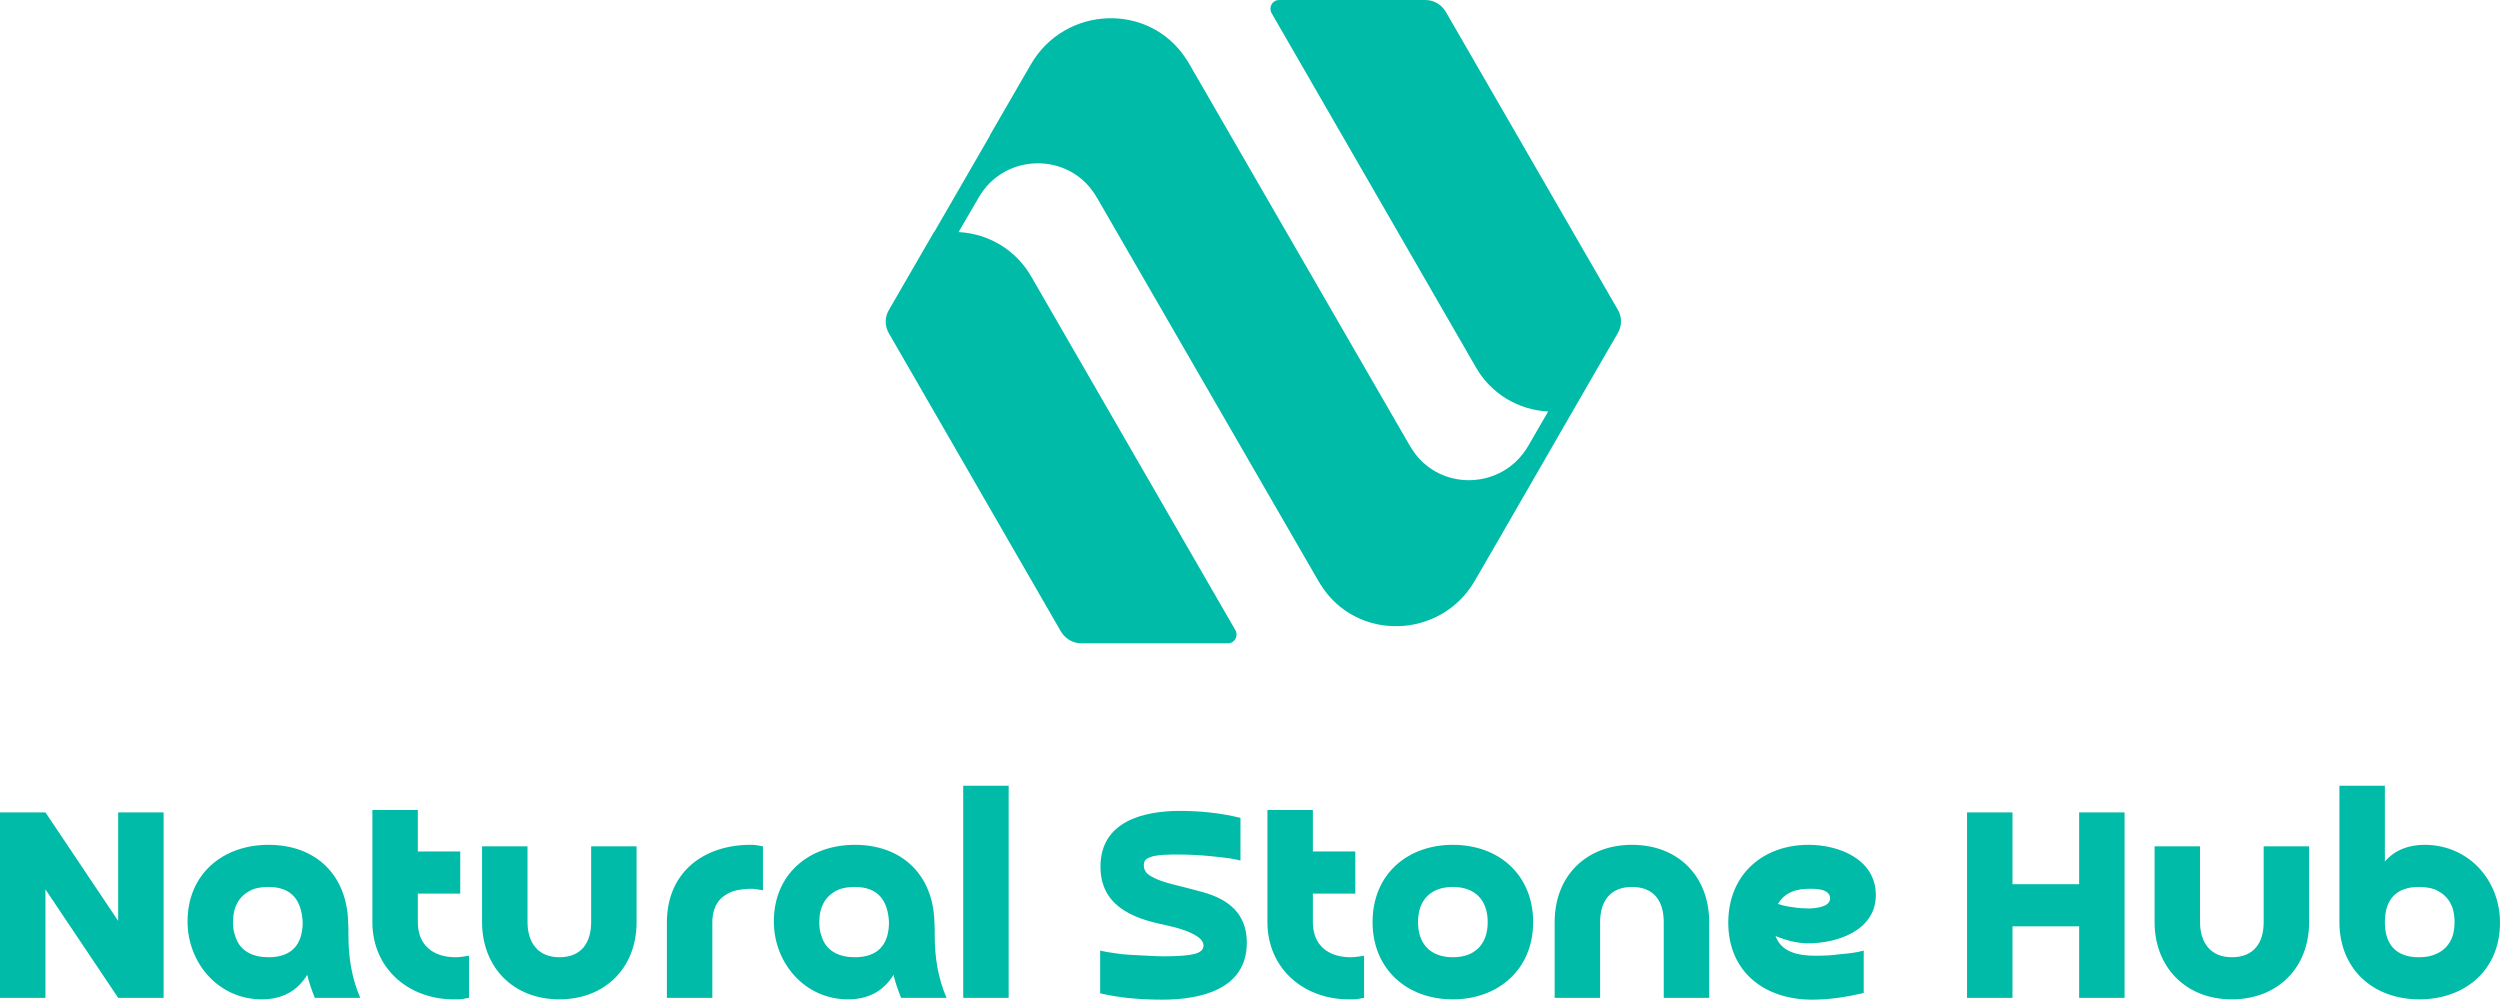
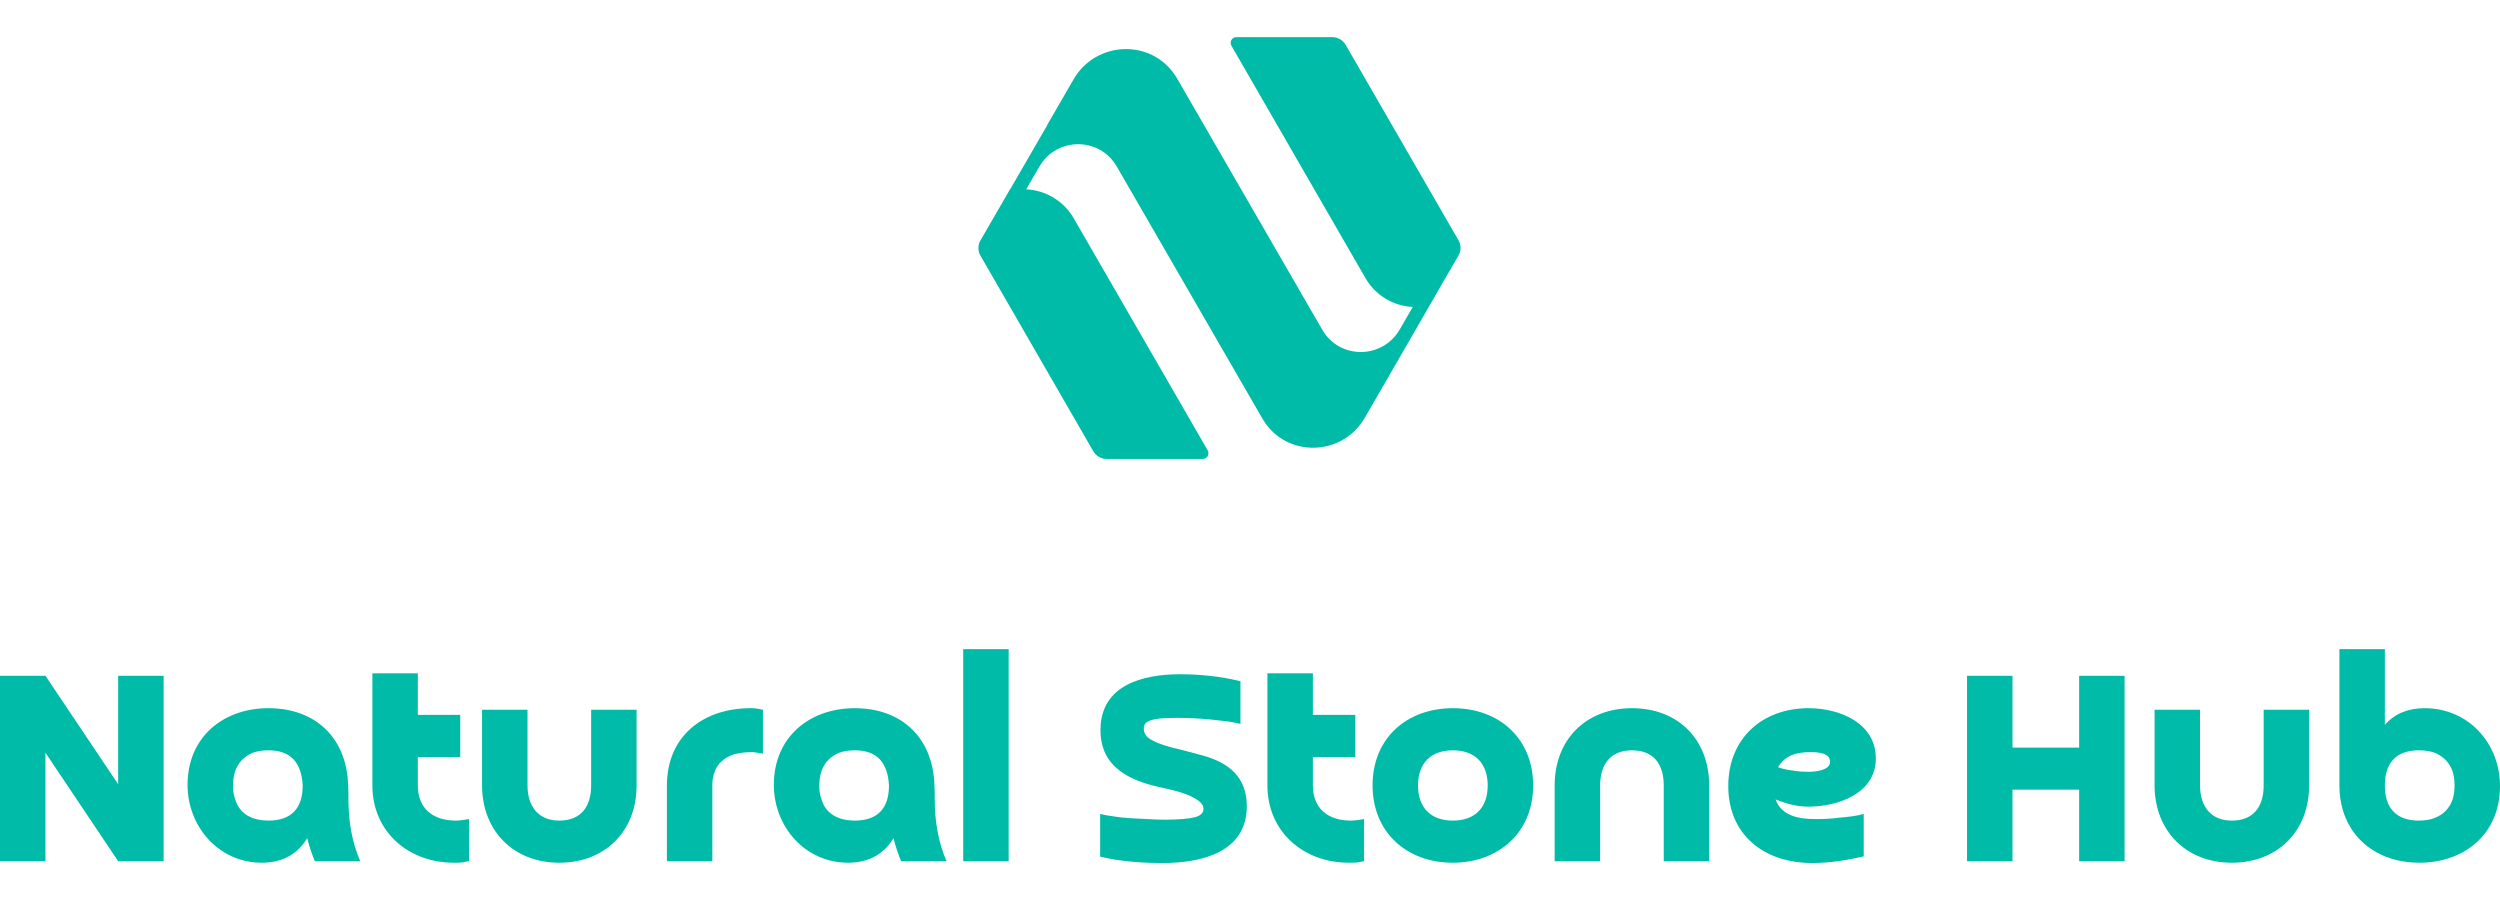
- <svg xmlns="http://www.w3.org/2000/svg" width="396" height="158.35" viewBox="0 0 350 139.948">
+ <svg xmlns="http://www.w3.org/2000/svg" width="396" height="143.35" viewBox="0 20 350 124.948">
  <defs id="SvgjsDefs1525" />
-   <g id="SvgjsG1526" featurekey="rDwwlG-0" transform="matrix(0.3629802,0,0,0.3629802,121.0236,-9.255994)" fill="#00bba7">
+   <g id="SvgjsG1526" featurekey="rDwwlG-0" transform="matrix(0.2380163,0,0,0.2380163,135.0236,18.25599)" fill="#00bba7">
    <g>
      <path d="M64.3,132.1l78.8,136.5c1.2,2.2-0.3,5-2.9,5H83.6c-3.2,0-6.1-1.7-7.8-4.5L9.4,154c-1.6-2.7-1.6-6.2,0-8.9L26.8,115h0.1   l21.5-37.2h-0.1l15.9-27.5c13.1-22.6,45.5-24,59.8-2.2c0.3,0.5,0.6,0.9,0.9,1.4l85.5,148c0.1,0.1,0.2,0.2,0.2,0.3   c10.2,17.4,35.3,17.1,45.4-0.3l7.7-13.3c-11.6-0.6-22.1-6.9-27.9-17.1L157,30.5c-1.2-2.2,0.3-5,2.9-5h56.5c3.2,0,6.1,1.7,7.8,4.5   l66.4,115c1.6,2.7,1.6,6.2,0,8.9l-7.7,13.3L243.8,235l-8.4,14.5c-13.1,22.6-45.7,23.6-59.5,1.4c-0.2-0.4-0.6-0.9-0.8-1.3l-85.5-148   c-0.1-0.1-0.2-0.2-0.2-0.3c-10.2-17.3-35.3-17-45.3,0.3L36.3,115C48,115.6,58.5,122,64.3,132.1z" />
    </g>
  </g>
  <g id="SvgjsG1527" featurekey="4AZ1rv-0" transform="matrix(2.120955,0,0,2.120955,-2.41789,97.27427)" fill="#00bba7">
    <path d="M8.94 7.76 l3 0 l0 12.24 l-3 0 l-4.8 -7.16 l0 7.16 l-3 0 l0 -12.24 l3 0 l4.8 7.16 l0 -7.16 z M21.12 15 c-0.08 -1.46 -0.74 -2.32 -2.26 -2.32 c-0.42 0 -0.78 0.06 -1.08 0.18 c-0.92 0.42 -1.26 1.2 -1.26 2.16 c0 0.32 0.04 0.62 0.14 0.88 c0.3 1.04 1.2 1.42 2.2 1.42 c1.52 0 2.26 -0.82 2.26 -2.32 z M24.92 20 l-3 0 c-0.2 -0.5 -0.38 -1 -0.5 -1.52 c-0.68 1.12 -1.72 1.62 -3 1.62 c-2.86 0 -4.9 -2.4 -4.9 -5.14 c0 -3.16 2.36 -5.06 5.34 -5.06 c3.18 0 5.18 2.04 5.26 5.1 c0.02 0.26 0.02 0.56 0.02 0.92 c0 1.4 0.22 2.8 0.78 4.08 z M31.52 10.34 l0 2.78 l-2.8 0 l0 1.88 c0 1.54 1.02 2.32 2.5 2.32 c0.18 0 0.34 -0.02 0.48 -0.04 s0.26 -0.04 0.4 -0.06 l0 2.78 c-0.18 0.02 -0.32 0.06 -0.42 0.08 c-0.12 0.02 -0.32 0.02 -0.58 0.02 c-3.02 0 -5.38 -2.06 -5.38 -5.1 l0 -7.4 l3 0 l0 2.74 l2.8 0 z M40.16 10 l3 0 l0 5 c0 3.06 -2.12 5.1 -5.1 5.1 c-3.06 0 -5.1 -2.14 -5.1 -5.1 l0 -5 l3 0 l0 5 c0 1.34 0.68 2.32 2.1 2.32 c1.46 0 2.1 -0.96 2.1 -2.32 l0 -5 z M48.16 15 l0 5 l-3 0 l0 -4.98 c0 -3.32 2.44 -5.12 5.52 -5.12 c0.1 0 0.24 0 0.38 0.02 s0.3 0.06 0.44 0.08 l0 2.9 c-0.1 -0.02 -0.22 -0.04 -0.36 -0.06 s-0.26 -0.04 -0.36 -0.04 c-0.5 0 -0.9 0.06 -1.24 0.16 c-0.56 0.2 -1.06 0.58 -1.24 1.18 c-0.1 0.26 -0.14 0.56 -0.14 0.86 z M59.82 15 c-0.08 -1.46 -0.74 -2.32 -2.26 -2.32 c-0.42 0 -0.78 0.06 -1.08 0.18 c-0.92 0.42 -1.26 1.2 -1.26 2.16 c0 0.32 0.04 0.62 0.14 0.88 c0.3 1.04 1.2 1.42 2.2 1.42 c1.52 0 2.26 -0.82 2.26 -2.32 z M63.62 20 l-3 0 c-0.2 -0.5 -0.38 -1 -0.5 -1.52 c-0.68 1.12 -1.72 1.62 -3 1.62 c-2.86 0 -4.9 -2.4 -4.9 -5.14 c0 -3.16 2.36 -5.06 5.34 -5.06 c3.18 0 5.18 2.04 5.26 5.1 c0.02 0.26 0.02 0.56 0.02 0.92 c0 1.4 0.22 2.8 0.78 4.08 z M64.72 6 l3 0 l0 14 l-3 0 l0 -14 z M73.76 19.7 l0 -2.82 c0.24 0.06 0.54 0.12 0.88 0.16 c0.34 0.06 0.7 0.1 1.08 0.12 s0.76 0.04 1.16 0.06 s0.78 0.04 1.12 0.04 c0.94 0 1.6 -0.06 2 -0.16 c0.38 -0.1 0.58 -0.28 0.58 -0.56 c0 -0.24 -0.18 -0.42 -0.36 -0.56 c-0.66 -0.44 -1.44 -0.62 -2.22 -0.8 c-2.2 -0.44 -4.22 -1.32 -4.22 -3.84 c0 -2.98 2.82 -3.68 5.24 -3.68 c1.34 0 2.7 0.14 4 0.46 l0 2.82 c-0.2 -0.06 -0.46 -0.1 -0.78 -0.16 c-0.34 -0.04 -0.68 -0.08 -1.06 -0.12 c-0.78 -0.08 -1.52 -0.12 -2.3 -0.12 c-0.44 0 -1.36 0 -1.78 0.16 c-0.28 0.1 -0.46 0.22 -0.46 0.54 c0 0.16 0.04 0.3 0.12 0.42 c0.08 0.14 0.22 0.24 0.4 0.34 c0.54 0.3 1.24 0.48 1.84 0.62 c0.5 0.12 1 0.26 1.52 0.4 c1.76 0.48 2.92 1.46 2.92 3.34 c0 3.1 -3.08 3.76 -5.56 3.76 c-1.36 0 -2.78 -0.1 -4.12 -0.42 z M90.6 10.34 l0 2.78 l-2.8 0 l0 1.88 c0 1.54 1.02 2.32 2.5 2.32 c0.18 0 0.34 -0.02 0.48 -0.04 s0.26 -0.04 0.4 -0.06 l0 2.78 c-0.18 0.02 -0.32 0.06 -0.42 0.08 c-0.12 0.02 -0.32 0.02 -0.58 0.02 c-3.02 0 -5.38 -2.06 -5.38 -5.1 l0 -7.4 l3 0 l0 2.74 l2.8 0 z M97.04 17.32 c1.46 0 2.3 -0.86 2.3 -2.32 s-0.84 -2.32 -2.3 -2.32 s-2.3 0.86 -2.3 2.32 s0.84 2.32 2.3 2.32 z M97.04 20.1 c-3.08 0 -5.3 -2.04 -5.3 -5.1 c0 -3.16 2.3 -5.1 5.3 -5.1 c3.1 0 5.3 2.04 5.3 5.1 c0 3.14 -2.32 5.1 -5.3 5.1 z M113.96 15 l0 5 l-3 0 l0 -5 c0 -1.38 -0.64 -2.32 -2.1 -2.32 c-1.44 0 -2.1 0.96 -2.1 2.32 l0 5 l-3 0 l0 -5 c0 -3.08 2.12 -5.1 5.1 -5.1 c3.1 0 5.1 2.12 5.1 5.1 z M118.5 13.8 c0.3 0.1 0.64 0.18 1 0.22 c0.36 0.06 0.7 0.08 1.02 0.08 c0.4 0 1.42 -0.08 1.42 -0.66 c0 -0.62 -0.88 -0.64 -1.32 -0.64 c-0.88 0 -1.64 0.2 -2.12 1 z M124.16 16.88 l0 2.8 c-1.12 0.26 -2.24 0.44 -3.4 0.44 c-3.18 0 -5.54 -1.86 -5.54 -5.08 c0 -3.18 2.28 -5.14 5.3 -5.14 c2.06 0 4.44 0.98 4.44 3.32 c0 2.32 -2.52 3.18 -4.46 3.18 c-0.74 0 -1.48 -0.2 -2.16 -0.48 c0.4 1.12 1.6 1.3 2.64 1.3 c0.54 0 1.08 -0.02 1.62 -0.1 c0.5 -0.04 1.08 -0.1 1.56 -0.24 z M138.38 7.76 l3 0 l0 12.24 l-3 0 l0 -4.72 l-4.4 0 l0 4.72 l-3 0 l0 -12.24 l3 0 l0 4.74 l4.4 0 l0 -4.74 z M150.56 10 l3 0 l0 5 c0 3.06 -2.12 5.1 -5.1 5.1 c-3.06 0 -5.1 -2.14 -5.1 -5.1 l0 -5 l3 0 l0 5 c0 1.34 0.68 2.32 2.1 2.32 c1.46 0 2.1 -0.96 2.1 -2.32 l0 -5 z M158.56 15 c0 1.48 0.74 2.32 2.24 2.32 c0.42 0 0.8 -0.06 1.1 -0.2 c0.56 -0.22 0.94 -0.64 1.14 -1.22 c0.08 -0.28 0.12 -0.58 0.12 -0.9 s-0.04 -0.62 -0.12 -0.9 c-0.22 -0.62 -0.56 -0.96 -1.14 -1.24 c-0.3 -0.12 -0.68 -0.18 -1.1 -0.18 c-1.5 0 -2.24 0.84 -2.24 2.32 z M155.56 6 l3 0 l0 5 c0.68 -0.78 1.6 -1.1 2.62 -1.1 c2.92 0 4.98 2.34 4.98 5.14 c0 3.16 -2.34 5.06 -5.32 5.06 c-3.1 0 -5.28 -2.04 -5.28 -5.1 l0 -9 z" />
  </g>
</svg>
